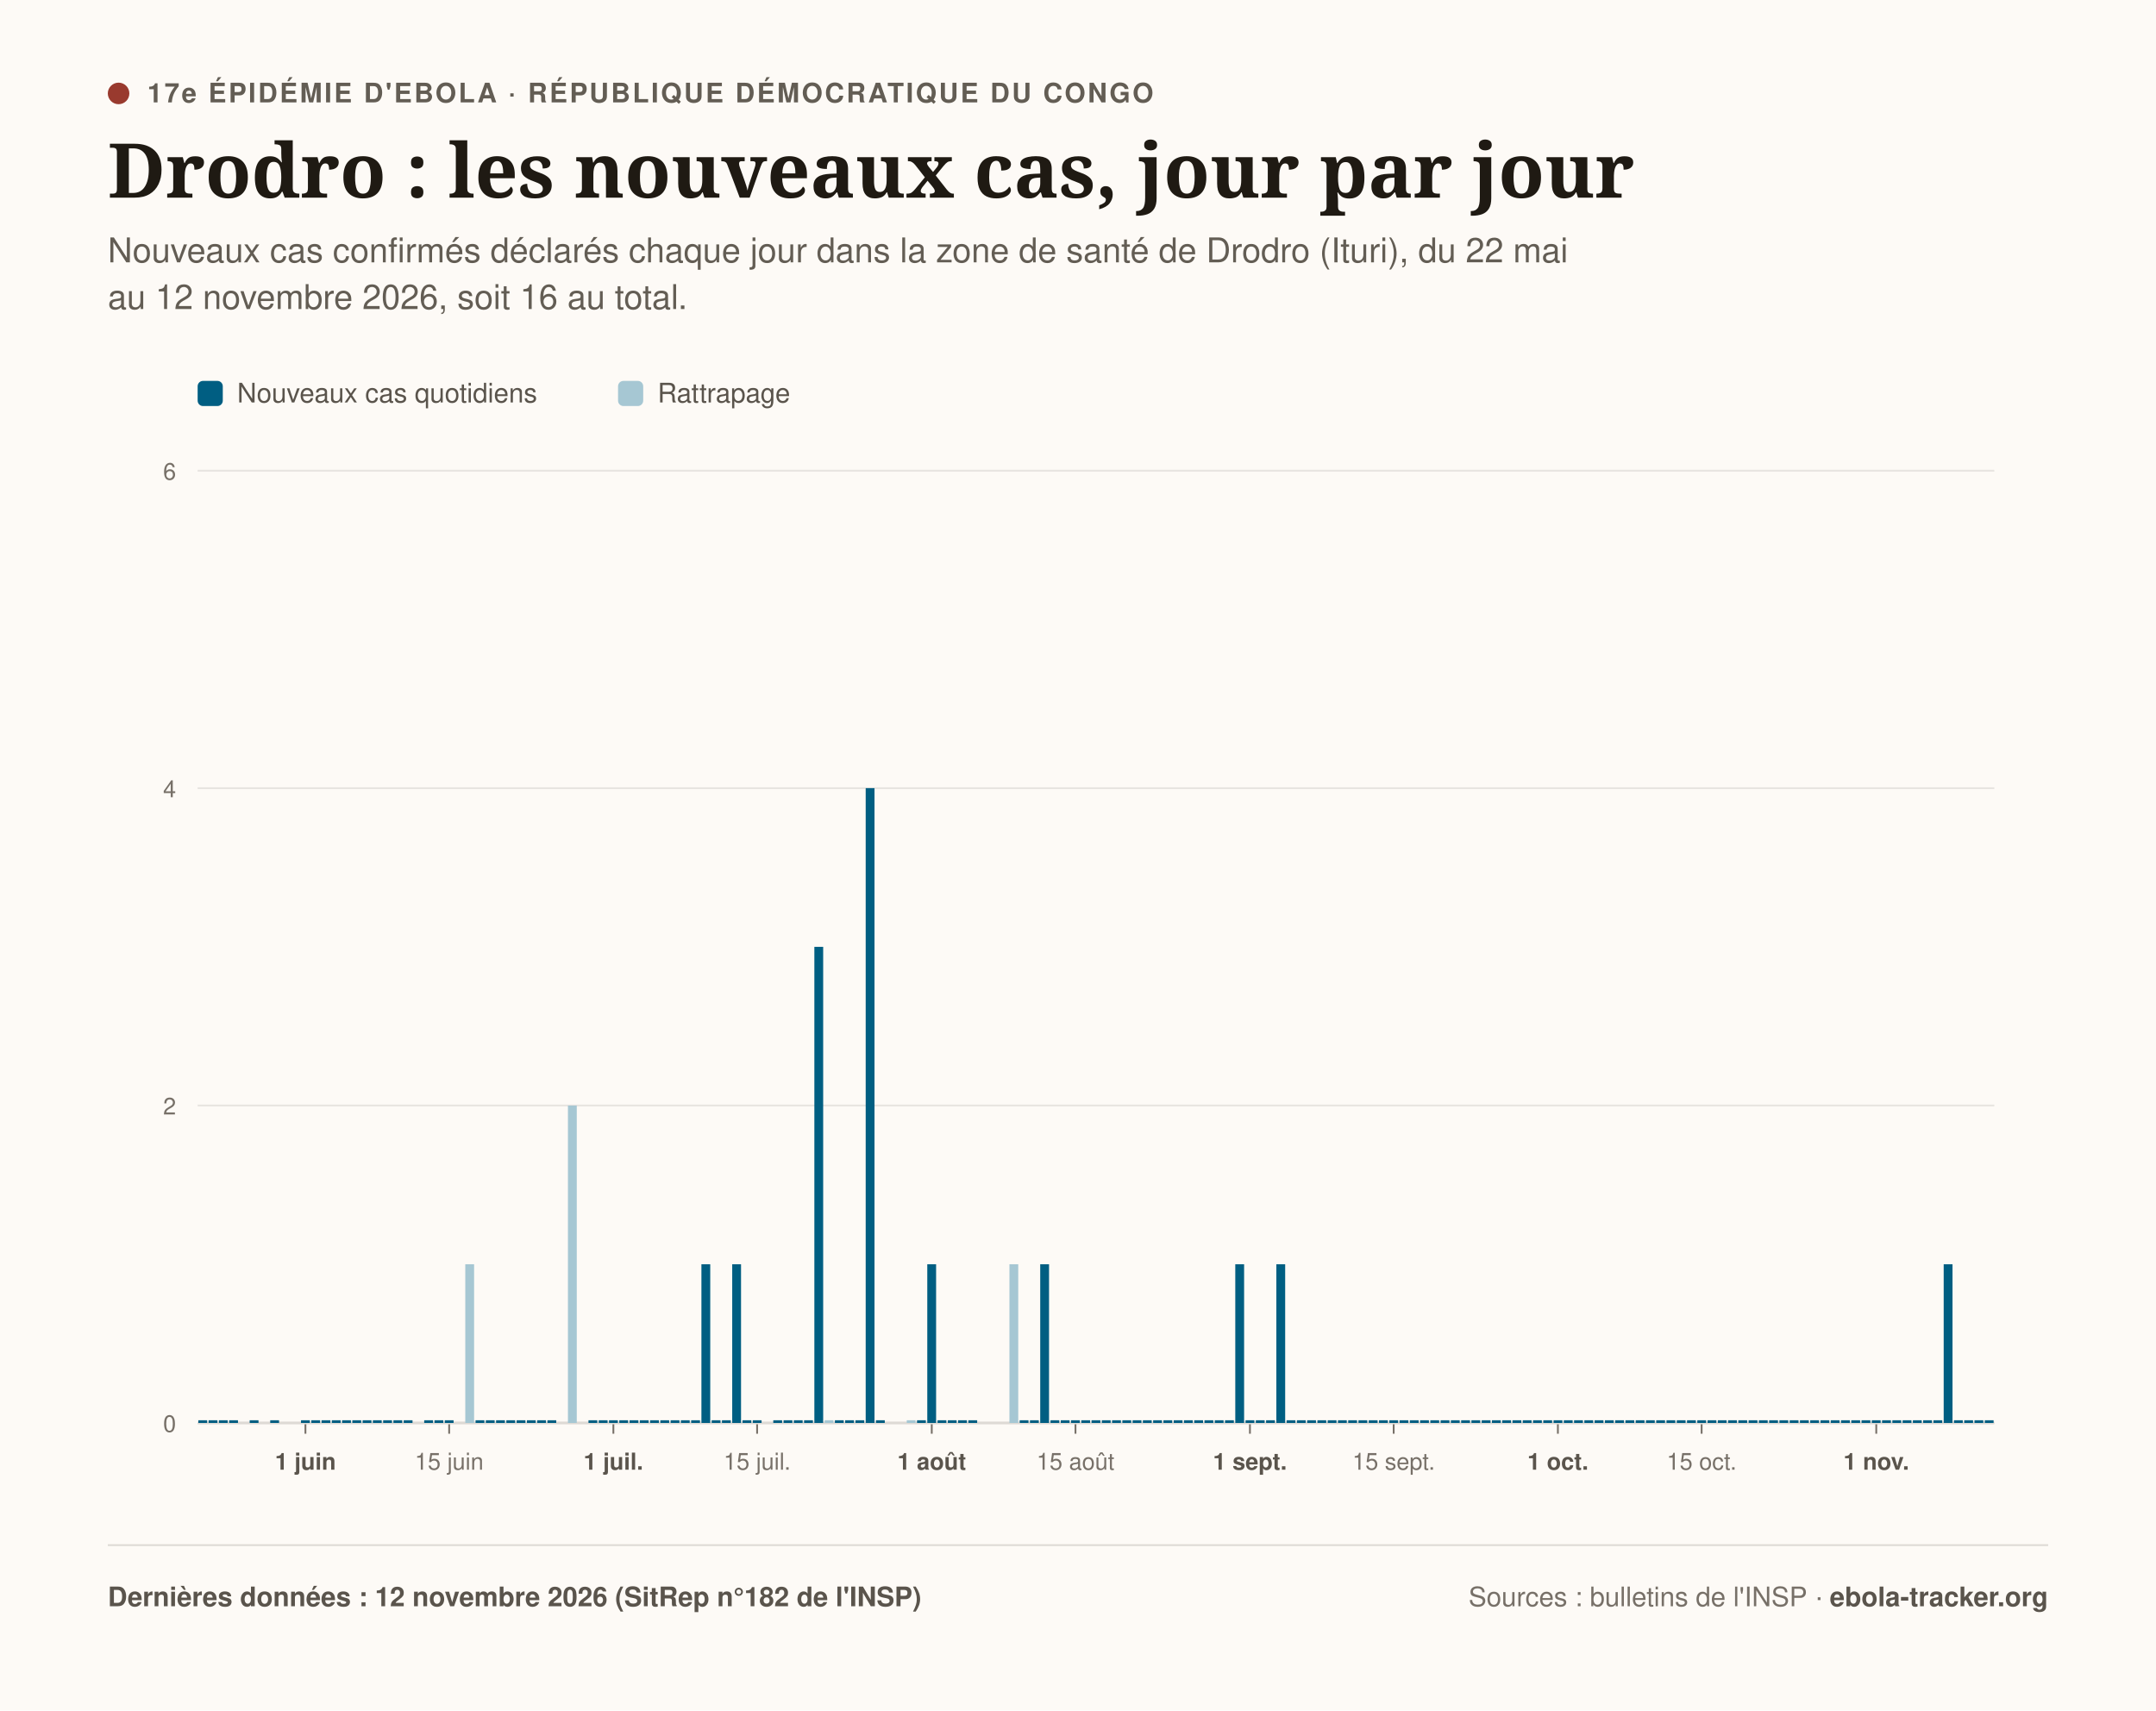
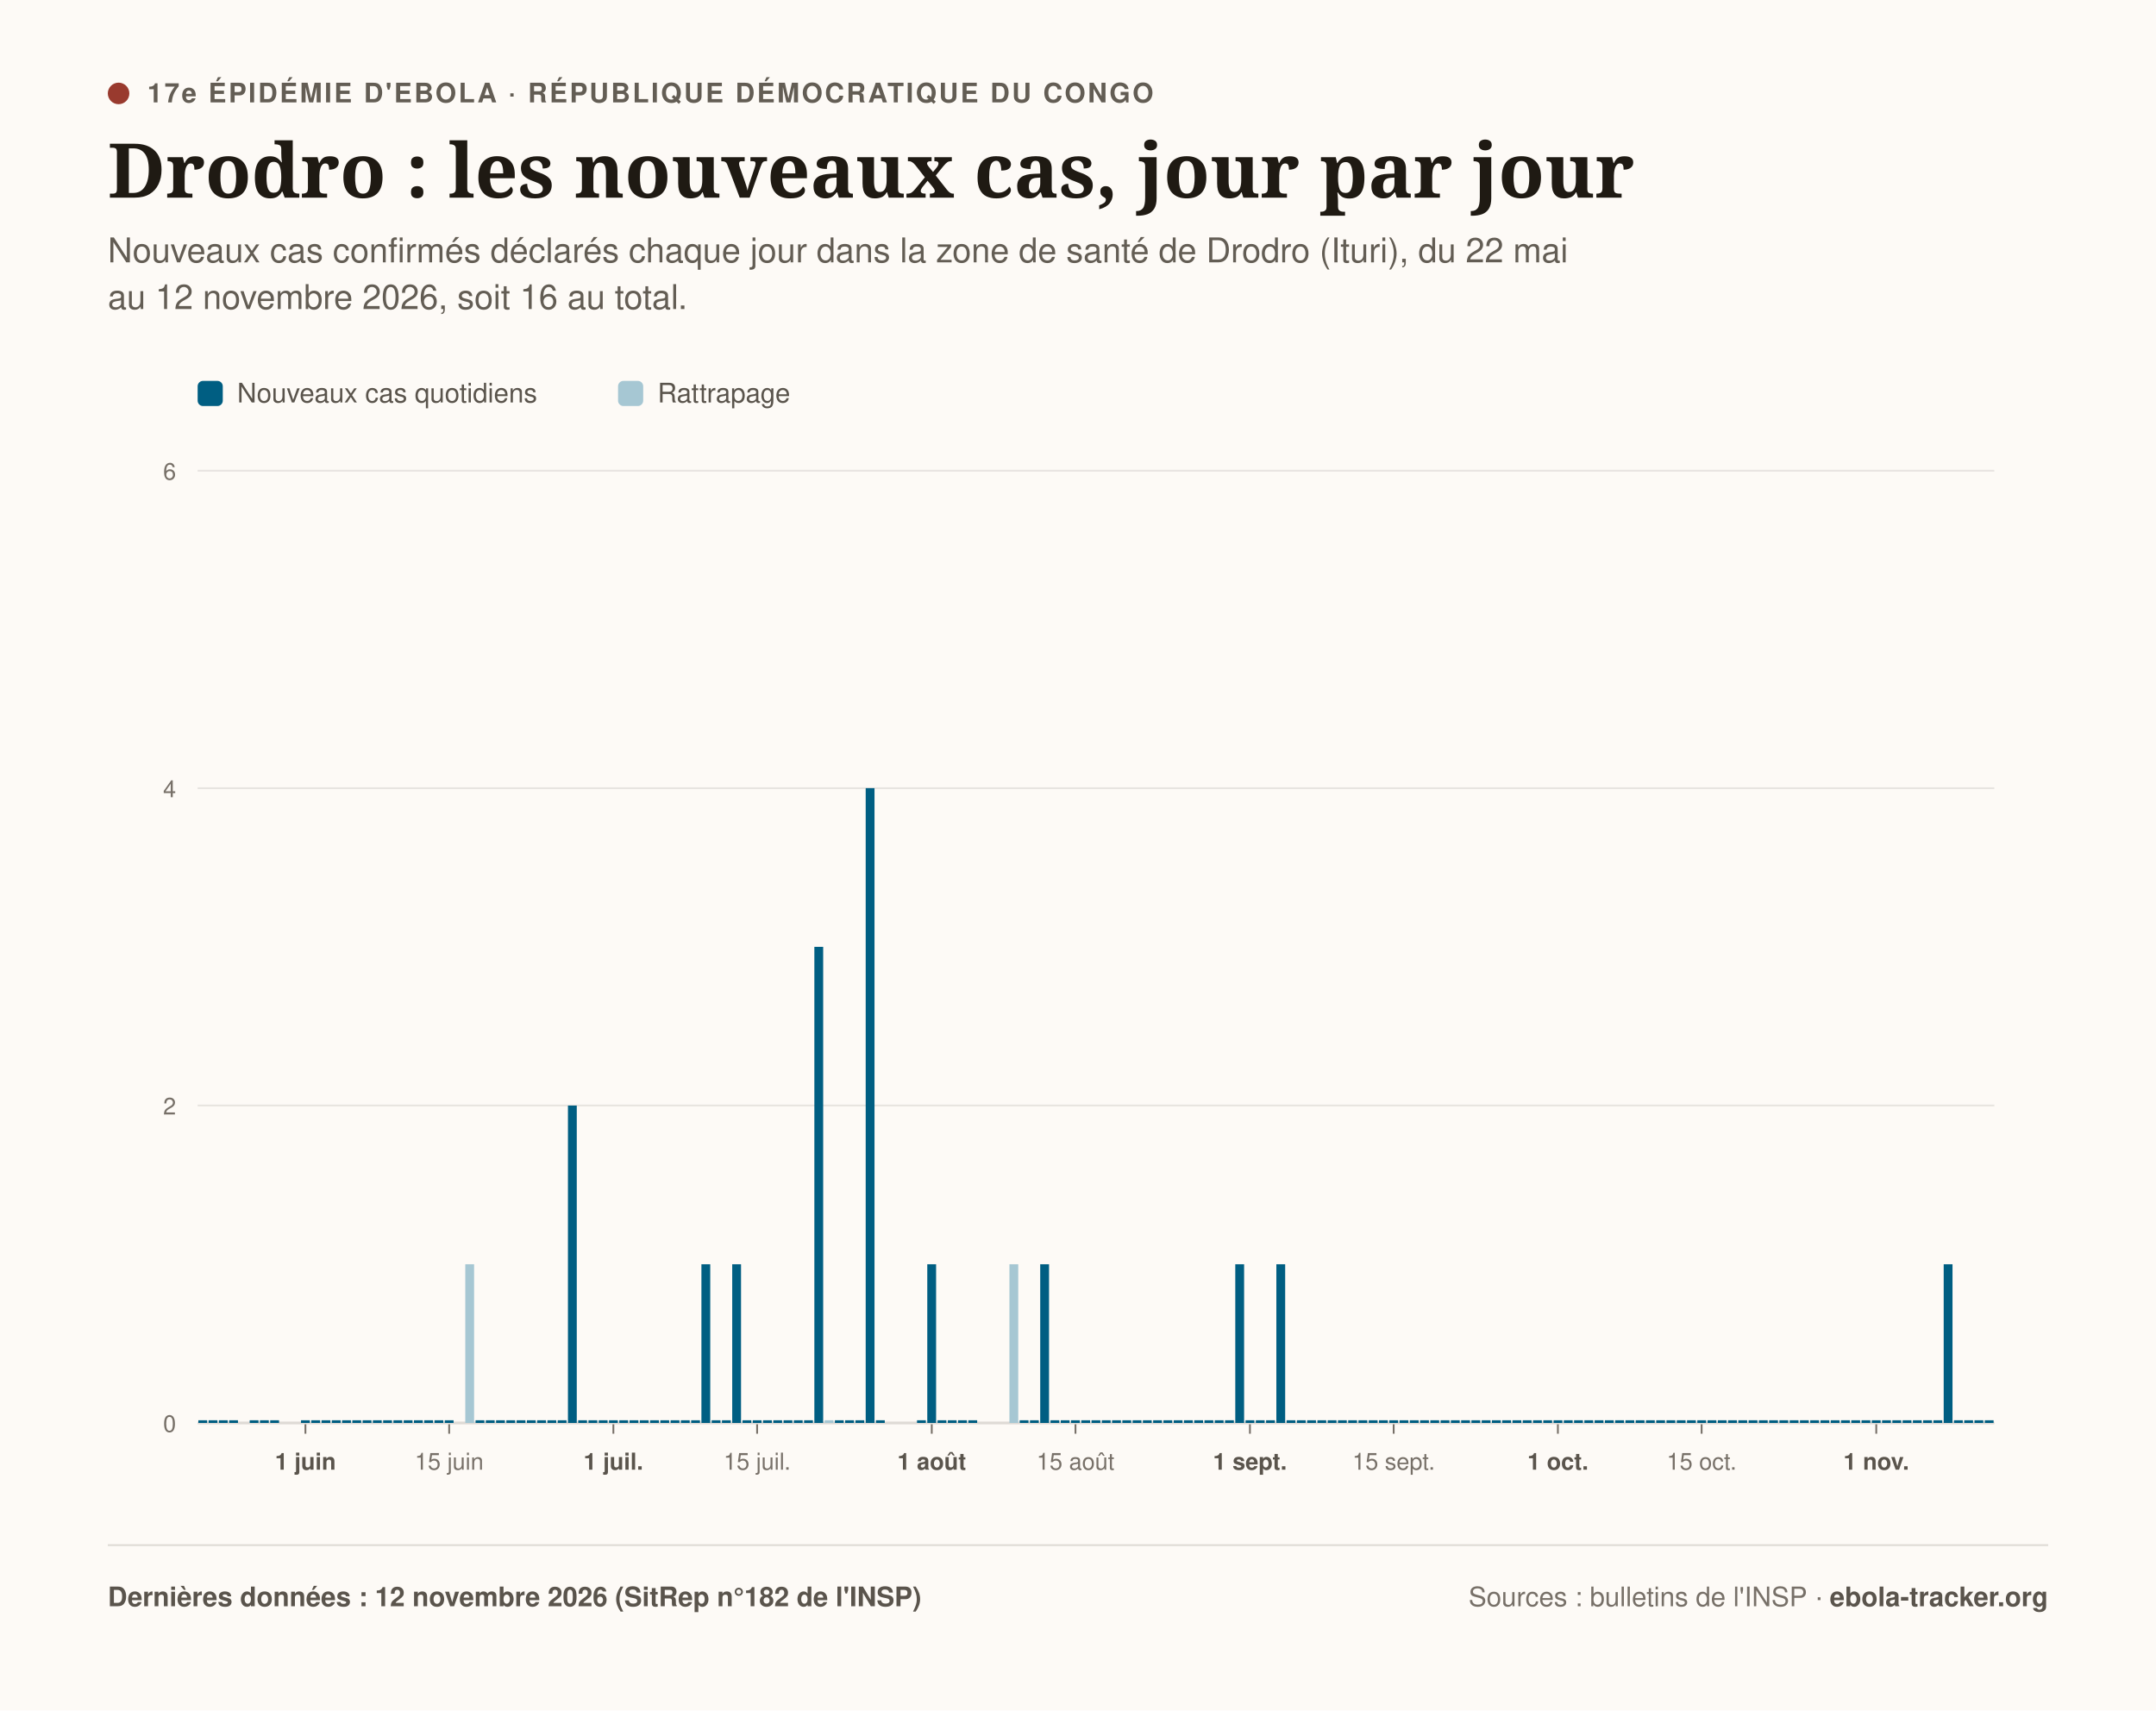
<svg xmlns="http://www.w3.org/2000/svg" viewBox="0 0 1200 952" role="img" aria-label="Drodro : les nouveaux cas, jour par jour. Nouveaux cas confirmés déclarés chaque jour dans la zone de santé de Drodro (Ituri), du 22 mai au 12 novembre 2026, soit 16 au total.">
  <rect width="1200" height="952" fill="#FDFAF6" />
  <circle cx="66" cy="52" r="6" fill="#993A2E" />
  <text x="82.0" y="57.0" font-family="'Public Sans',Helvetica,Arial,sans-serif" font-size="15" font-weight="700" fill="#635D54" text-anchor="start" letter-spacing=".08em">17e ÉPIDÉMIE D'EBOLA · RÉPUBLIQUE DÉMOCRATIQUE DU CONGO</text>
  <text x="60.0" y="110.0" font-family="'Source Serif 4',Georgia,serif" font-size="42" font-weight="600" fill="#1F1A13" text-anchor="start">Drodro : les nouveaux cas, jour par jour</text>
  <text x="60.0" y="146.0" font-family="'Public Sans',Helvetica,Arial,sans-serif" font-size="19" font-weight="400" fill="#635D54" text-anchor="start">Nouveaux cas confirmés déclarés chaque jour dans la zone de santé de Drodro (Ituri), du 22 mai</text>
  <text x="60.0" y="172.0" font-family="'Public Sans',Helvetica,Arial,sans-serif" font-size="19" font-weight="400" fill="#635D54" text-anchor="start">au 12 novembre 2026, soit 16 au total.</text>
  <rect x="110" y="212" width="14" height="14" rx="3" fill="#005E82" />
  <text x="132.0" y="224.0" font-family="'Public Sans',Helvetica,Arial,sans-serif" font-size="15" font-weight="400" fill="#5A544C" text-anchor="start">Nouveaux cas quotidiens</text>
  <rect x="344" y="212" width="14" height="14" rx="3" fill="#a6c7d3" />
  <text x="366.0" y="224.0" font-family="'Public Sans',Helvetica,Arial,sans-serif" font-size="15" font-weight="400" fill="#5A544C" text-anchor="start">Rattrapage</text>
  <line x1="110" x2="1110" y1="792.0" y2="792.0" stroke="#E7E4E0" />
  <text x="98.0" y="797.0" font-family="'Public Sans',Helvetica,Arial,sans-serif" font-size="13" font-weight="400" fill="#777068" text-anchor="end">0</text>
  <line x1="110" x2="1110" y1="615.3" y2="615.3" stroke="#E7E4E0" />
  <text x="98.0" y="620.3" font-family="'Public Sans',Helvetica,Arial,sans-serif" font-size="13" font-weight="400" fill="#777068" text-anchor="end">2</text>
  <line x1="110" x2="1110" y1="438.7" y2="438.7" stroke="#E7E4E0" />
  <text x="98.0" y="443.7" font-family="'Public Sans',Helvetica,Arial,sans-serif" font-size="13" font-weight="400" fill="#777068" text-anchor="end">4</text>
  <line x1="110" x2="1110" y1="262.0" y2="262.0" stroke="#E7E4E0" />
  <text x="98.0" y="267.0" font-family="'Public Sans',Helvetica,Arial,sans-serif" font-size="13" font-weight="400" fill="#777068" text-anchor="end">6</text>
  <line x1="170.0" x2="170.0" y1="792" y2="798" stroke="#777068" />
  <text x="170.0" y="818.0" font-family="'Public Sans',Helvetica,Arial,sans-serif" font-size="13" font-weight="600" fill="#5A544C" text-anchor="middle">1 juin</text>
  <line x1="250.0" x2="250.0" y1="792" y2="798" stroke="#777068" />
  <text x="250.0" y="818.0" font-family="'Public Sans',Helvetica,Arial,sans-serif" font-size="13" font-weight="400" fill="#777068" text-anchor="middle">15 juin</text>
  <line x1="341.4" x2="341.4" y1="792" y2="798" stroke="#777068" />
  <text x="341.4" y="818.0" font-family="'Public Sans',Helvetica,Arial,sans-serif" font-size="13" font-weight="600" fill="#5A544C" text-anchor="middle">1 juil.</text>
  <line x1="421.4" x2="421.4" y1="792" y2="798" stroke="#777068" />
  <text x="421.4" y="818.0" font-family="'Public Sans',Helvetica,Arial,sans-serif" font-size="13" font-weight="400" fill="#777068" text-anchor="middle">15 juil.</text>
  <line x1="518.6" x2="518.6" y1="792" y2="798" stroke="#777068" />
  <text x="518.6" y="818.0" font-family="'Public Sans',Helvetica,Arial,sans-serif" font-size="13" font-weight="600" fill="#5A544C" text-anchor="middle">1 août</text>
  <line x1="598.6" x2="598.6" y1="792" y2="798" stroke="#777068" />
  <text x="598.6" y="818.0" font-family="'Public Sans',Helvetica,Arial,sans-serif" font-size="13" font-weight="400" fill="#777068" text-anchor="middle">15 août</text>
  <line x1="695.7" x2="695.7" y1="792" y2="798" stroke="#777068" />
  <text x="695.7" y="818.0" font-family="'Public Sans',Helvetica,Arial,sans-serif" font-size="13" font-weight="600" fill="#5A544C" text-anchor="middle">1 sept.</text>
  <line x1="775.7" x2="775.7" y1="792" y2="798" stroke="#777068" />
  <text x="775.7" y="818.0" font-family="'Public Sans',Helvetica,Arial,sans-serif" font-size="13" font-weight="400" fill="#777068" text-anchor="middle">15 sept.</text>
  <line x1="867.1" x2="867.1" y1="792" y2="798" stroke="#777068" />
  <text x="867.1" y="818.0" font-family="'Public Sans',Helvetica,Arial,sans-serif" font-size="13" font-weight="600" fill="#5A544C" text-anchor="middle">1 oct.</text>
  <line x1="947.1" x2="947.1" y1="792" y2="798" stroke="#777068" />
  <text x="947.1" y="818.0" font-family="'Public Sans',Helvetica,Arial,sans-serif" font-size="13" font-weight="400" fill="#777068" text-anchor="middle">15 oct.</text>
  <line x1="1044.3" x2="1044.3" y1="792" y2="798" stroke="#777068" />
  <text x="1044.3" y="818.0" font-family="'Public Sans',Helvetica,Arial,sans-serif" font-size="13" font-weight="600" fill="#5A544C" text-anchor="middle">1 nov.</text>
  <line x1="110" x2="1110" y1="792" y2="792" stroke="#DEDAD5" stroke-width="1.5" />
  <rect x="110.40" y="790.50" width="4.91" height="1.50" fill="#005E82" />
  <rect x="116.11" y="790.50" width="4.91" height="1.50" fill="#005E82" />
  <rect x="121.83" y="790.50" width="4.91" height="1.50" fill="#005E82" />
  <rect x="127.54" y="790.50" width="4.91" height="1.50" fill="#005E82" />
  <rect x="138.97" y="790.50" width="4.91" height="1.50" fill="#005E82" />
+   <rect x="144.69" y="790.50" width="4.91" height="1.50" fill="#005E82" />
  <rect x="150.40" y="790.50" width="4.91" height="1.50" fill="#005E82" />
  <rect x="167.54" y="790.50" width="4.91" height="1.50" fill="#005E82" />
  <rect x="173.26" y="790.50" width="4.91" height="1.50" fill="#005E82" />
  <rect x="178.97" y="790.50" width="4.91" height="1.50" fill="#005E82" />
  <rect x="184.69" y="790.50" width="4.91" height="1.50" fill="#005E82" />
  <rect x="190.40" y="790.50" width="4.91" height="1.50" fill="#005E82" />
  <rect x="196.11" y="790.50" width="4.91" height="1.50" fill="#005E82" />
  <rect x="201.83" y="790.50" width="4.91" height="1.50" fill="#005E82" />
  <rect x="207.54" y="790.50" width="4.91" height="1.50" fill="#005E82" />
  <rect x="213.26" y="790.50" width="4.91" height="1.50" fill="#005E82" />
  <rect x="218.97" y="790.50" width="4.91" height="1.50" fill="#005E82" />
  <rect x="224.69" y="790.50" width="4.91" height="1.50" fill="#005E82" />
+   <rect x="230.40" y="790.50" width="4.91" height="1.50" fill="#005E82" />
  <rect x="236.11" y="790.50" width="4.91" height="1.50" fill="#005E82" />
  <rect x="241.83" y="790.50" width="4.91" height="1.50" fill="#005E82" />
  <rect x="247.54" y="790.50" width="4.91" height="1.50" fill="#005E82" />
  <rect x="258.97" y="703.67" width="4.91" height="88.33" fill="#a6c7d3" />
  <rect x="264.69" y="790.50" width="4.91" height="1.50" fill="#005E82" />
  <rect x="270.40" y="790.50" width="4.91" height="1.50" fill="#005E82" />
  <rect x="276.11" y="790.50" width="4.91" height="1.50" fill="#005E82" />
  <rect x="281.83" y="790.50" width="4.91" height="1.50" fill="#005E82" />
  <rect x="287.54" y="790.50" width="4.91" height="1.50" fill="#005E82" />
  <rect x="293.26" y="790.50" width="4.91" height="1.50" fill="#005E82" />
  <rect x="298.97" y="790.50" width="4.91" height="1.50" fill="#005E82" />
  <rect x="304.69" y="790.50" width="4.91" height="1.50" fill="#005E82" />
-   <rect x="316.11" y="615.33" width="4.91" height="176.67" fill="#a6c7d3" />
+   <rect x="310.40" y="790.50" width="4.91" height="1.50" fill="#005E82" />
+   <rect x="316.11" y="615.33" width="4.91" height="176.67" fill="#005E82" />
+   <rect x="321.83" y="790.50" width="4.91" height="1.50" fill="#005E82" />
  <rect x="327.54" y="790.50" width="4.91" height="1.50" fill="#005E82" />
  <rect x="333.26" y="790.50" width="4.91" height="1.50" fill="#005E82" />
  <rect x="338.97" y="790.50" width="4.91" height="1.50" fill="#005E82" />
  <rect x="344.69" y="790.50" width="4.91" height="1.50" fill="#005E82" />
  <rect x="350.40" y="790.50" width="4.91" height="1.50" fill="#005E82" />
  <rect x="356.11" y="790.50" width="4.91" height="1.50" fill="#005E82" />
  <rect x="361.83" y="790.50" width="4.91" height="1.50" fill="#005E82" />
  <rect x="367.54" y="790.50" width="4.91" height="1.50" fill="#005E82" />
  <rect x="373.26" y="790.50" width="4.91" height="1.50" fill="#005E82" />
  <rect x="378.97" y="790.50" width="4.91" height="1.50" fill="#005E82" />
  <rect x="384.69" y="790.50" width="4.91" height="1.50" fill="#005E82" />
  <rect x="390.40" y="703.67" width="4.91" height="88.33" fill="#005E82" />
  <rect x="396.11" y="790.50" width="4.91" height="1.50" fill="#005E82" />
  <rect x="401.83" y="790.50" width="4.91" height="1.50" fill="#005E82" />
  <rect x="407.54" y="703.67" width="4.91" height="88.33" fill="#005E82" />
  <rect x="413.26" y="790.50" width="4.91" height="1.50" fill="#005E82" />
  <rect x="418.97" y="790.50" width="4.91" height="1.50" fill="#005E82" />
+   <rect x="424.69" y="790.50" width="4.91" height="1.50" fill="#005E82" />
  <rect x="430.40" y="790.50" width="4.91" height="1.50" fill="#005E82" />
  <rect x="436.11" y="790.50" width="4.91" height="1.50" fill="#005E82" />
  <rect x="441.83" y="790.50" width="4.91" height="1.50" fill="#005E82" />
  <rect x="447.54" y="790.50" width="4.91" height="1.50" fill="#005E82" />
  <rect x="453.26" y="527.00" width="4.91" height="265.00" fill="#005E82" />
  <rect x="458.97" y="790.50" width="4.91" height="1.50" fill="#a6c7d3" />
  <rect x="464.69" y="790.50" width="4.91" height="1.50" fill="#005E82" />
  <rect x="470.40" y="790.50" width="4.91" height="1.50" fill="#005E82" />
  <rect x="476.11" y="790.50" width="4.91" height="1.50" fill="#005E82" />
  <rect x="481.83" y="438.67" width="4.91" height="353.33" fill="#005E82" />
  <rect x="487.54" y="790.50" width="4.91" height="1.50" fill="#005E82" />
-   <rect x="504.69" y="790.50" width="4.91" height="1.50" fill="#a6c7d3" />
  <rect x="510.40" y="790.50" width="4.91" height="1.50" fill="#005E82" />
  <rect x="516.11" y="703.67" width="4.91" height="88.33" fill="#005E82" />
  <rect x="521.83" y="790.50" width="4.91" height="1.50" fill="#005E82" />
  <rect x="527.54" y="790.50" width="4.91" height="1.50" fill="#005E82" />
  <rect x="533.26" y="790.50" width="4.91" height="1.50" fill="#005E82" />
  <rect x="538.97" y="790.50" width="4.91" height="1.50" fill="#005E82" />
  <rect x="561.83" y="703.67" width="4.91" height="88.33" fill="#a6c7d3" />
  <rect x="567.54" y="790.50" width="4.91" height="1.50" fill="#005E82" />
  <rect x="573.26" y="790.50" width="4.91" height="1.50" fill="#005E82" />
  <rect x="578.97" y="703.67" width="4.91" height="88.33" fill="#005E82" />
  <rect x="584.69" y="790.50" width="4.91" height="1.50" fill="#005E82" />
  <rect x="590.40" y="790.50" width="4.91" height="1.50" fill="#005E82" />
  <rect x="596.11" y="790.50" width="4.91" height="1.50" fill="#005E82" />
  <rect x="601.83" y="790.50" width="4.91" height="1.50" fill="#005E82" />
  <rect x="607.54" y="790.50" width="4.91" height="1.50" fill="#005E82" />
  <rect x="613.26" y="790.50" width="4.91" height="1.50" fill="#005E82" />
  <rect x="618.97" y="790.50" width="4.91" height="1.50" fill="#005E82" />
  <rect x="624.69" y="790.50" width="4.91" height="1.50" fill="#005E82" />
  <rect x="630.40" y="790.50" width="4.91" height="1.50" fill="#005E82" />
  <rect x="636.11" y="790.50" width="4.91" height="1.50" fill="#005E82" />
  <rect x="641.83" y="790.50" width="4.91" height="1.50" fill="#005E82" />
  <rect x="647.54" y="790.50" width="4.91" height="1.50" fill="#005E82" />
  <rect x="653.26" y="790.50" width="4.91" height="1.50" fill="#005E82" />
  <rect x="658.97" y="790.50" width="4.91" height="1.50" fill="#005E82" />
  <rect x="664.69" y="790.50" width="4.91" height="1.50" fill="#005E82" />
  <rect x="670.40" y="790.50" width="4.91" height="1.50" fill="#005E82" />
  <rect x="676.11" y="790.50" width="4.91" height="1.50" fill="#005E82" />
  <rect x="681.83" y="790.50" width="4.91" height="1.50" fill="#005E82" />
  <rect x="687.54" y="703.67" width="4.91" height="88.33" fill="#005E82" />
  <rect x="693.26" y="790.50" width="4.91" height="1.50" fill="#005E82" />
  <rect x="698.97" y="790.50" width="4.91" height="1.50" fill="#005E82" />
  <rect x="704.69" y="790.50" width="4.91" height="1.50" fill="#005E82" />
  <rect x="710.40" y="703.67" width="4.91" height="88.33" fill="#005E82" />
  <rect x="716.11" y="790.50" width="4.91" height="1.50" fill="#005E82" />
  <rect x="721.83" y="790.50" width="4.91" height="1.50" fill="#005E82" />
  <rect x="727.54" y="790.50" width="4.91" height="1.50" fill="#005E82" />
  <rect x="733.26" y="790.50" width="4.91" height="1.50" fill="#005E82" />
  <rect x="738.97" y="790.50" width="4.91" height="1.50" fill="#005E82" />
  <rect x="744.69" y="790.50" width="4.91" height="1.50" fill="#005E82" />
  <rect x="750.40" y="790.50" width="4.91" height="1.50" fill="#005E82" />
  <rect x="756.11" y="790.50" width="4.91" height="1.50" fill="#005E82" />
  <rect x="761.83" y="790.50" width="4.91" height="1.50" fill="#005E82" />
  <rect x="767.54" y="790.50" width="4.91" height="1.50" fill="#005E82" />
  <rect x="773.26" y="790.50" width="4.91" height="1.50" fill="#005E82" />
  <rect x="778.97" y="790.50" width="4.91" height="1.50" fill="#005E82" />
  <rect x="784.69" y="790.50" width="4.91" height="1.50" fill="#005E82" />
  <rect x="790.40" y="790.50" width="4.91" height="1.50" fill="#005E82" />
  <rect x="796.11" y="790.50" width="4.91" height="1.50" fill="#005E82" />
  <rect x="801.83" y="790.50" width="4.91" height="1.50" fill="#005E82" />
  <rect x="807.54" y="790.50" width="4.91" height="1.50" fill="#005E82" />
  <rect x="813.26" y="790.50" width="4.91" height="1.50" fill="#005E82" />
  <rect x="818.97" y="790.50" width="4.91" height="1.50" fill="#005E82" />
  <rect x="824.69" y="790.50" width="4.91" height="1.50" fill="#005E82" />
  <rect x="830.40" y="790.50" width="4.91" height="1.50" fill="#005E82" />
  <rect x="836.11" y="790.50" width="4.91" height="1.50" fill="#005E82" />
  <rect x="841.83" y="790.50" width="4.91" height="1.50" fill="#005E82" />
  <rect x="847.54" y="790.50" width="4.91" height="1.50" fill="#005E82" />
  <rect x="853.26" y="790.50" width="4.91" height="1.50" fill="#005E82" />
  <rect x="858.97" y="790.50" width="4.91" height="1.50" fill="#005E82" />
  <rect x="864.69" y="790.50" width="4.91" height="1.50" fill="#005E82" />
  <rect x="870.40" y="790.50" width="4.91" height="1.50" fill="#005E82" />
  <rect x="876.11" y="790.50" width="4.91" height="1.50" fill="#005E82" />
  <rect x="881.83" y="790.50" width="4.91" height="1.50" fill="#005E82" />
  <rect x="887.54" y="790.50" width="4.91" height="1.50" fill="#005E82" />
  <rect x="893.26" y="790.50" width="4.91" height="1.50" fill="#005E82" />
  <rect x="898.97" y="790.50" width="4.91" height="1.50" fill="#005E82" />
  <rect x="904.69" y="790.50" width="4.91" height="1.50" fill="#005E82" />
  <rect x="910.40" y="790.50" width="4.91" height="1.50" fill="#005E82" />
  <rect x="916.11" y="790.50" width="4.91" height="1.50" fill="#005E82" />
  <rect x="921.83" y="790.50" width="4.91" height="1.50" fill="#005E82" />
  <rect x="927.54" y="790.50" width="4.91" height="1.50" fill="#005E82" />
  <rect x="933.26" y="790.50" width="4.91" height="1.50" fill="#005E82" />
  <rect x="938.97" y="790.50" width="4.91" height="1.50" fill="#005E82" />
  <rect x="944.69" y="790.50" width="4.91" height="1.50" fill="#005E82" />
  <rect x="950.40" y="790.50" width="4.91" height="1.50" fill="#005E82" />
  <rect x="956.11" y="790.50" width="4.91" height="1.50" fill="#005E82" />
  <rect x="961.83" y="790.50" width="4.91" height="1.50" fill="#005E82" />
  <rect x="967.54" y="790.50" width="4.91" height="1.50" fill="#005E82" />
  <rect x="973.26" y="790.50" width="4.91" height="1.50" fill="#005E82" />
  <rect x="978.97" y="790.50" width="4.91" height="1.50" fill="#005E82" />
  <rect x="984.69" y="790.50" width="4.91" height="1.50" fill="#005E82" />
  <rect x="990.40" y="790.50" width="4.91" height="1.50" fill="#005E82" />
  <rect x="996.11" y="790.50" width="4.91" height="1.50" fill="#005E82" />
  <rect x="1001.83" y="790.50" width="4.91" height="1.50" fill="#005E82" />
  <rect x="1007.54" y="790.50" width="4.91" height="1.50" fill="#005E82" />
  <rect x="1013.26" y="790.50" width="4.91" height="1.50" fill="#005E82" />
  <rect x="1018.97" y="790.50" width="4.91" height="1.50" fill="#005E82" />
  <rect x="1024.69" y="790.50" width="4.91" height="1.50" fill="#005E82" />
  <rect x="1030.40" y="790.50" width="4.91" height="1.50" fill="#005E82" />
  <rect x="1036.11" y="790.50" width="4.91" height="1.50" fill="#005E82" />
  <rect x="1041.83" y="790.50" width="4.91" height="1.50" fill="#005E82" />
  <rect x="1047.54" y="790.50" width="4.91" height="1.50" fill="#005E82" />
  <rect x="1053.26" y="790.50" width="4.91" height="1.50" fill="#005E82" />
  <rect x="1058.97" y="790.50" width="4.91" height="1.50" fill="#005E82" />
  <rect x="1064.69" y="790.50" width="4.91" height="1.50" fill="#005E82" />
  <rect x="1070.40" y="790.50" width="4.91" height="1.50" fill="#005E82" />
  <rect x="1076.11" y="790.50" width="4.91" height="1.50" fill="#005E82" />
  <rect x="1081.83" y="703.67" width="4.91" height="88.33" fill="#005E82" />
  <rect x="1087.54" y="790.50" width="4.91" height="1.50" fill="#005E82" />
  <rect x="1093.26" y="790.50" width="4.91" height="1.50" fill="#005E82" />
  <rect x="1098.97" y="790.50" width="4.91" height="1.50" fill="#005E82" />
  <rect x="1104.69" y="790.50" width="4.91" height="1.50" fill="#005E82" />
  <line x1="60" x2="1140" y1="860" y2="860" stroke="#DEDAD5" />
  <text x="60.0" y="894.0" font-family="'Public Sans',Helvetica,Arial,sans-serif" font-size="15" font-weight="600" fill="#5A544C" text-anchor="start">Dernières données : 12 novembre 2026 (SitRep n°182 de l'INSP)</text>
  <text x="1140" y="894" text-anchor="end" font-family="'Public Sans',Helvetica,Arial,sans-serif" font-size="15" fill="#777068">Sources : bulletins de l'INSP · <tspan font-weight="700" fill="#5A544C">ebola-tracker.org</tspan>
  </text>
</svg>
